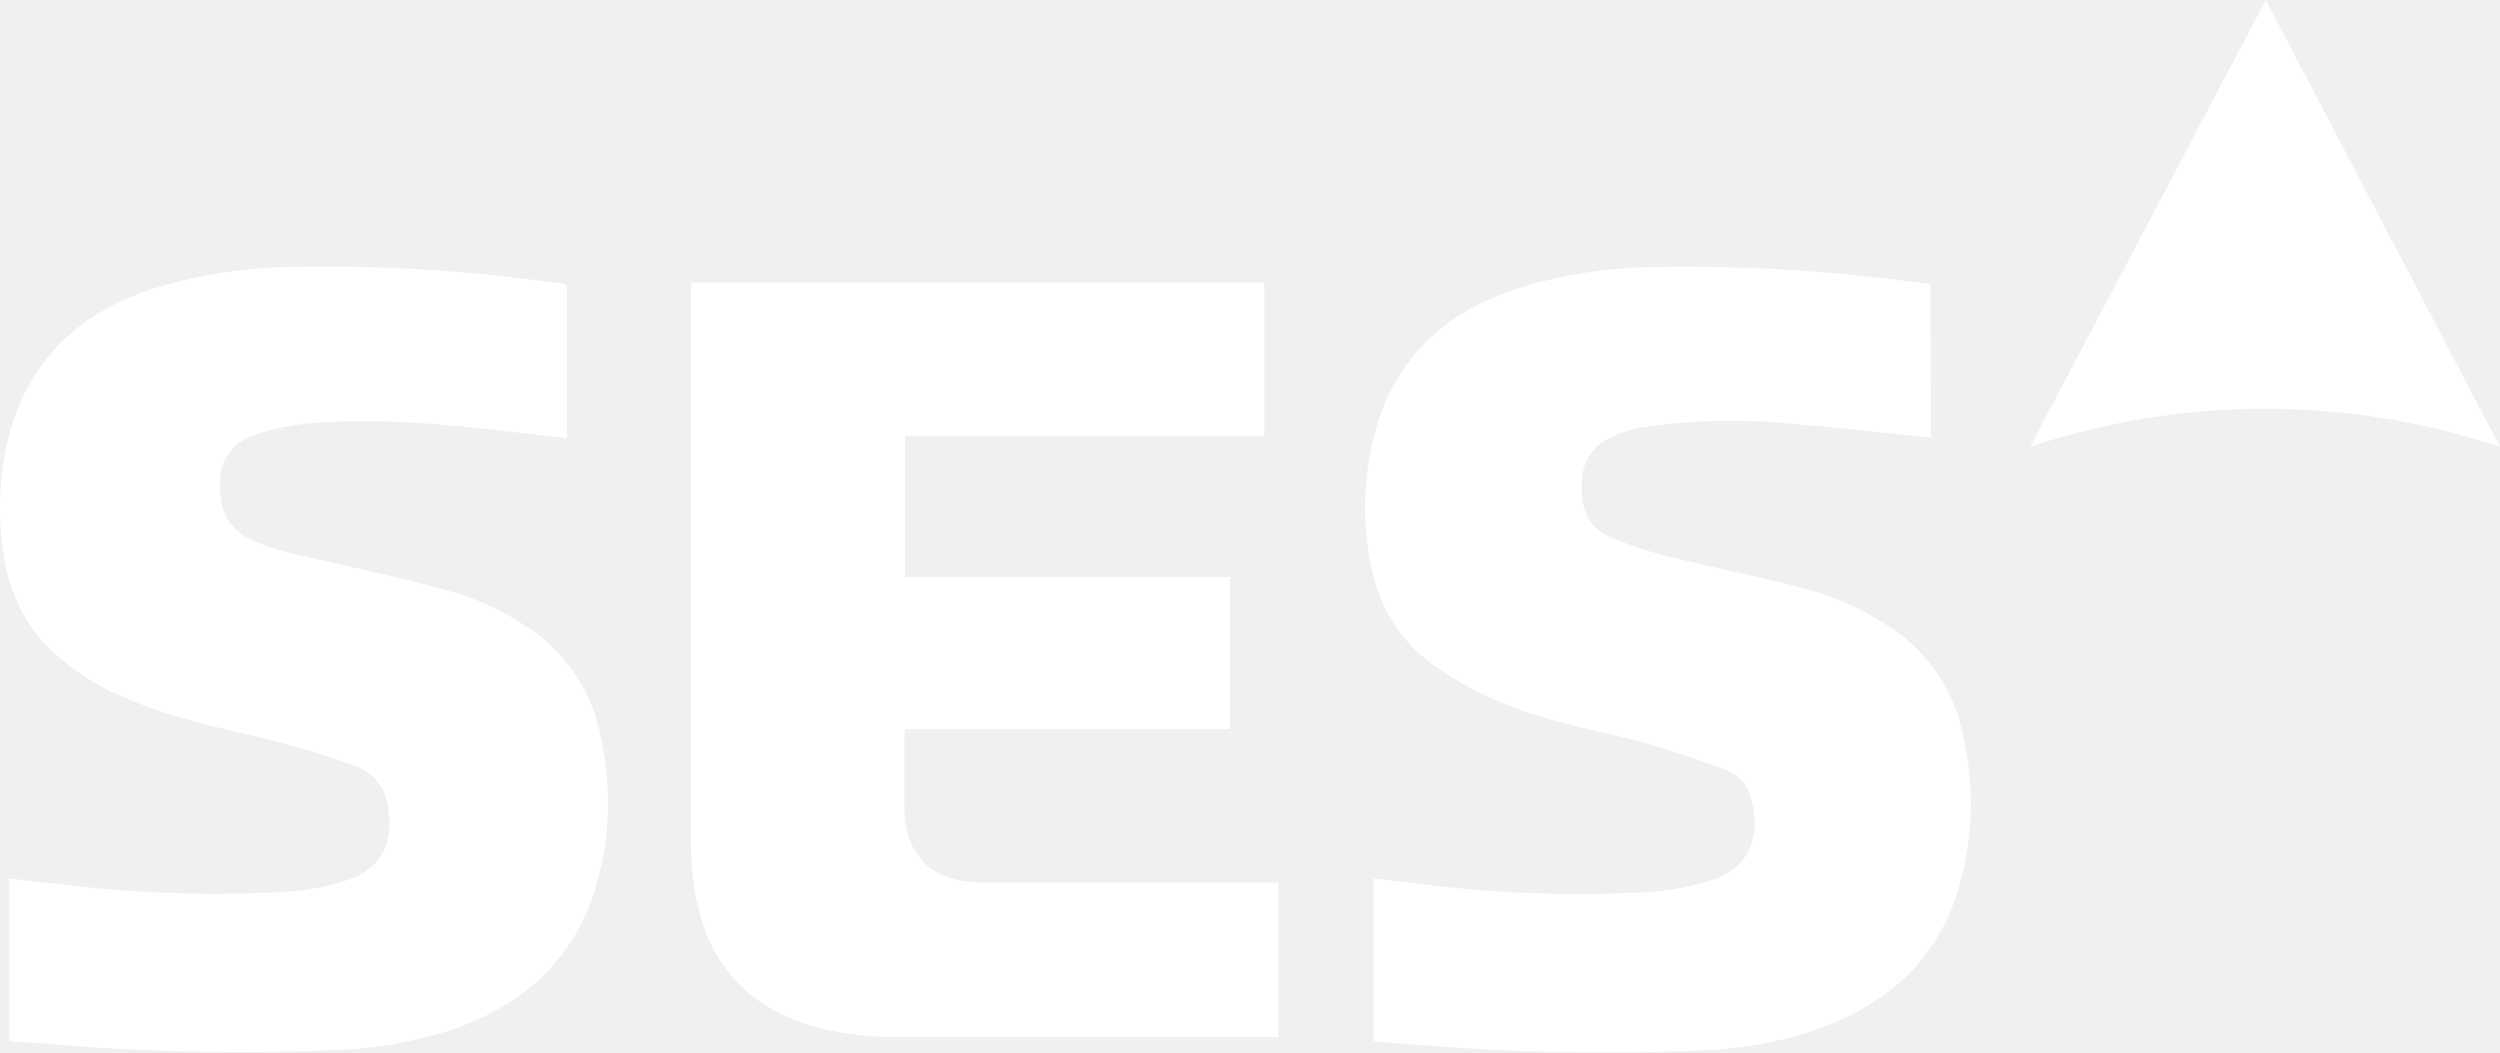
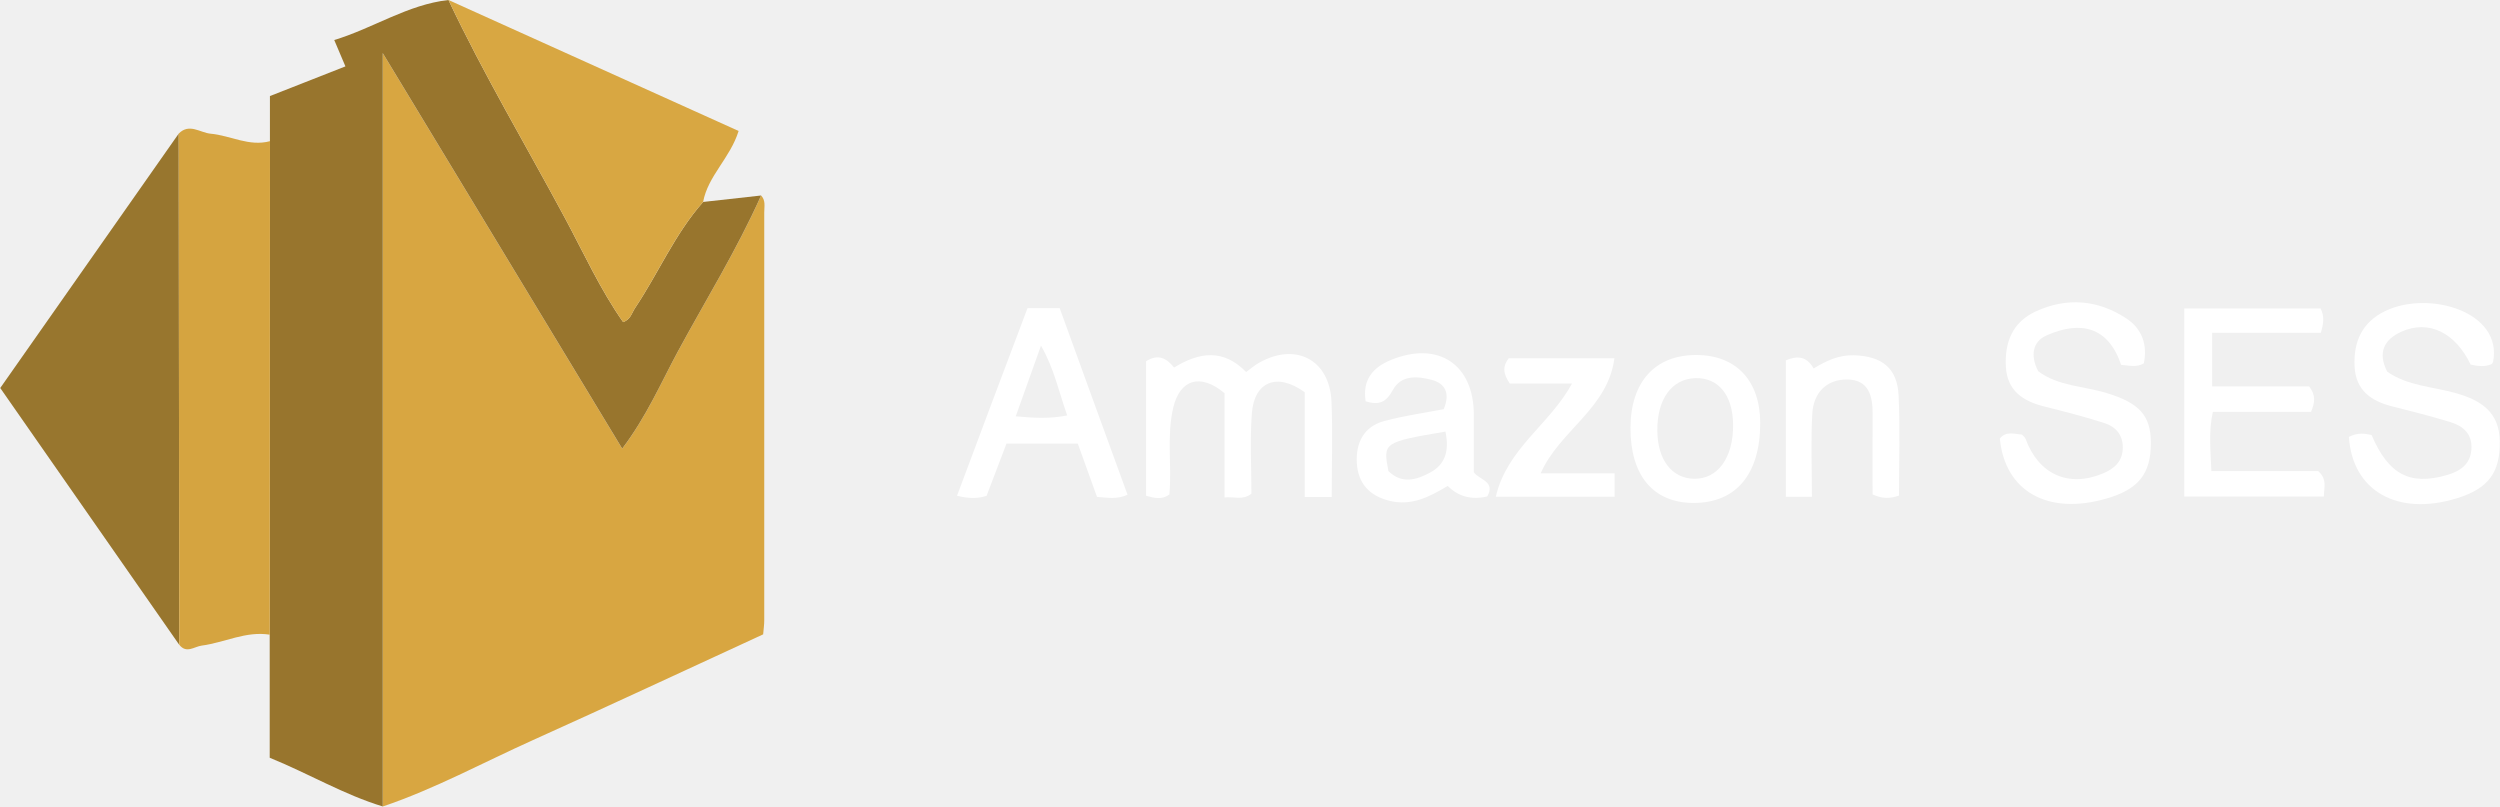
- <svg xmlns="http://www.w3.org/2000/svg" viewBox="0 0 269.46 113.47">
+ <svg xmlns="http://www.w3.org/2000/svg" width="310" height="100" viewBox="0 0 310 100" fill="none">
+   <g clip-path="url(#clip0_1602_7384)">
+     <path d="M94.375 24.242C94.963 24.851 94.767 25.622 94.767 26.332C94.774 43.202 94.774 60.072 94.767 76.934C94.767 77.442 94.693 77.956 94.632 78.659C85.122 83.036 75.639 87.473 66.094 91.768C59.899 94.555 53.919 97.822 47.459 100.007C47.459 69.176 47.459 38.345 47.459 6.588C57.619 23.37 67.278 39.326 77.154 55.634C80.164 51.664 81.922 47.531 84.04 43.621C87.516 37.182 91.392 30.952 94.375 24.249V24.242Z" fill="#D8A641" />
+     <path d="M94.375 24.242C91.392 30.946 87.523 37.175 84.04 43.615C81.929 47.524 80.164 51.657 77.154 55.628C67.278 39.319 57.619 23.37 47.459 6.581C47.459 38.339 47.459 69.169 47.459 100C42.657 98.539 38.348 95.962 33.444 93.96C33.444 88.887 33.444 83.793 33.444 78.7C33.451 58.3 33.465 37.906 33.471 17.505C33.471 15.733 33.471 13.968 33.471 11.912C36.515 10.714 39.579 9.517 42.833 8.232C42.366 7.136 41.981 6.223 41.446 4.965C46.364 3.463 50.544 0.568 55.61 0C60 9.287 65.269 18.107 70.112 27.151C72.419 31.46 74.455 35.944 77.269 39.942C78.216 39.597 78.344 38.799 78.743 38.203C81.645 33.868 83.688 28.991 87.192 25.041C89.586 24.777 91.981 24.506 94.375 24.242Z" fill="#98752D" />
+     <path d="M22.223 79.951C14.884 69.413 7.538 58.881 0.03 48.113C7.43 37.561 14.796 27.063 22.162 16.565C22.182 37.696 22.202 58.82 22.223 79.951Z" fill="#98762E" />
+     <path d="M22.223 79.951C22.202 58.82 22.182 37.696 22.162 16.565C23.474 15.233 24.82 16.464 26.126 16.579C28.581 16.802 30.894 18.209 33.478 17.506C33.471 37.906 33.458 58.306 33.451 78.7C30.488 78.227 27.844 79.681 25.016 80.053C24.083 80.175 23.122 81.088 22.23 79.951H22.223Z" fill="#D5A440" />
+     <path d="M87.192 25.041C83.681 28.984 81.638 33.868 78.743 38.203C78.344 38.799 78.216 39.604 77.269 39.942C74.462 35.944 72.426 31.46 70.112 27.151C65.269 18.107 60.007 9.287 55.61 0C67.589 5.404 79.568 10.816 91.588 16.241C90.533 19.616 87.787 21.801 87.185 25.041H87.192Z" fill="#D8A742" />
+     <path d="M265.824 45.062C264.924 45.59 264.045 45.319 263.023 45.245C261.42 40.483 257.971 39.732 253.77 41.592C251.998 42.377 251.755 44.149 252.742 46.036C255.211 47.89 258.377 47.869 261.238 48.742C265.256 49.966 266.703 51.508 266.71 54.917C266.71 58.766 265.168 60.687 261.15 61.837C253.912 63.914 248.603 60.924 247.98 54.376C248.751 53.416 249.779 53.828 250.72 53.883C250.889 54.079 251.092 54.221 251.166 54.41C252.776 58.807 256.469 60.498 260.758 58.712C262.158 58.13 263.24 57.217 263.226 55.452C263.213 53.835 262.286 52.895 260.954 52.462C258.498 51.671 255.996 51.035 253.493 50.406C250.875 49.75 248.907 48.471 248.731 45.522C248.555 42.485 249.516 39.955 252.451 38.609C256.32 36.837 260.149 37.175 263.659 39.482C265.574 40.733 266.324 42.722 265.837 45.049L265.824 45.062Z" fill="white" />
+     <path d="M291.25 54.18C292.332 53.626 293.205 53.74 294.077 53.943C296.161 58.827 298.812 60.254 303.459 58.895C305.028 58.435 306.334 57.596 306.456 55.695C306.571 53.761 305.407 52.807 303.784 52.32C301.423 51.61 299.029 50.987 296.641 50.392C293.996 49.736 292.102 48.37 291.967 45.434C291.825 42.397 292.873 39.955 295.782 38.562C301.186 35.965 310.372 38.65 309.141 44.873C309.08 44.968 309.04 45.109 308.958 45.15C308.099 45.529 307.227 45.394 306.361 45.211C304.467 41.247 301.166 39.617 297.798 41.119C295.626 42.086 294.794 43.723 296.019 46.09C298.575 47.883 301.714 47.937 304.596 48.769C307.68 49.655 309.912 51.123 309.973 54.694C310.034 58.59 308.566 60.586 304.636 61.79C297.317 64.042 291.703 60.904 291.264 54.187L291.25 54.18Z" fill="white" />
+     <path d="M270.843 38.251H287.753C288.247 39.245 288.125 40.097 287.787 41.267H274.306V47.917H286.332C287.192 49.019 287.043 49.925 286.569 51.069H274.394C273.846 53.558 274.117 55.864 274.211 58.414H287.455C288.619 59.449 288.159 60.464 288.159 61.566H270.85V38.251H270.843Z" fill="white" />
+     <path d="M165.147 61.627H161.786V48.64C158.336 46.131 155.522 47.348 155.231 51.245C154.981 54.586 155.177 57.955 155.177 61.221C154.075 62.067 153.107 61.56 151.843 61.681V48.755C148.826 46.226 146.309 47.064 145.484 50.541C144.646 54.079 145.329 57.711 145.004 61.316C144.084 61.999 143.137 61.763 142.109 61.472V44.798C143.638 43.824 144.686 44.447 145.586 45.576C148.704 43.662 151.687 43.216 154.521 46.131C155.062 45.739 155.556 45.299 156.117 44.988C160.683 42.397 164.897 44.616 165.107 49.838C165.262 53.639 165.134 57.454 165.134 61.621L165.147 61.627Z" fill="white" />
+     <path d="M124.807 54.999C123.988 57.15 123.156 59.321 122.338 61.479C121.174 61.864 120.078 61.817 118.672 61.472C120.126 57.583 121.553 53.747 122.994 49.926C124.448 46.05 125.916 42.174 127.411 38.21H131.401C132.768 41.971 134.168 45.84 135.575 49.709C136.989 53.592 138.402 57.468 139.816 61.35C138.497 61.945 137.388 61.715 136.028 61.614C135.271 59.51 134.486 57.325 133.647 55.005H124.8L124.807 54.999ZM129.081 42.857C127.972 45.962 126.991 48.708 125.95 51.623C128.236 51.833 130.11 51.948 132.335 51.515C131.307 48.64 130.739 45.745 129.081 42.857Z" fill="white" />
+     <path d="M182.761 58.57C183.397 59.483 185.494 59.693 184.418 61.56C182.475 62.015 180.84 61.58 179.514 60.254C177.302 61.58 175.05 62.791 172.27 62.094C169.761 61.465 168.374 59.882 168.245 57.373C168.117 54.911 169.104 52.895 171.634 52.212C174.096 51.549 176.646 51.197 179.021 50.737C179.853 48.755 179.196 47.545 177.532 47.105C175.774 46.638 173.751 46.462 172.716 48.356C171.918 49.824 171.059 50.311 169.341 49.757C168.929 47.173 170.153 45.597 172.459 44.643C178.31 42.235 182.748 45.157 182.754 51.42C182.754 53.774 182.754 56.128 182.754 58.577L182.761 58.57ZM179.23 53.517C171.526 54.83 171.485 54.863 172.162 58.415C173.826 60.038 175.618 59.531 177.35 58.59C179.271 57.549 179.717 55.831 179.237 53.517H179.23Z" fill="white" />
+     <path d="M202.181 53.01C202.215 47.342 205.225 44.02 210.325 44.02C215.262 44.02 218.245 47.179 218.266 52.415C218.286 58.8 215.262 62.405 209.919 62.365C204.968 62.324 202.147 58.922 202.181 53.01ZM214.904 52.611C214.857 48.985 213.071 46.807 210.223 46.889C207.294 46.976 205.468 49.506 205.509 53.429C205.542 57.014 207.301 59.307 210.047 59.368C213.017 59.429 214.958 56.723 214.904 52.618V52.611Z" fill="white" />
+     <path d="M200.212 58.685V61.594H185.48C186.867 55.594 192.183 52.625 194.93 47.558H187.212C186.346 46.293 186.326 45.387 187.083 44.426H200.185C199.374 50.67 193.401 53.362 191.04 58.692H200.206L200.212 58.685Z" fill="white" />
+     <path d="M224.678 61.607H221.445V44.683C222.886 44.068 224.042 44.183 224.888 45.691C226.437 44.751 227.992 44 229.886 44.054C233.343 44.156 235.264 45.63 235.426 49.039C235.622 53.166 235.474 57.312 235.474 61.452C234.351 61.85 233.417 61.857 232.2 61.309C232.2 58.042 232.179 54.701 232.206 51.353C232.227 49.121 231.726 47.091 229.081 47.057C226.464 47.024 224.874 48.728 224.725 51.278C224.536 54.62 224.678 57.981 224.678 61.607Z" fill="white" />
+   </g>
  <defs>
-     <style>.cls-1{fill:#fff;}</style>
+     <clipPath id="clip0_1602_7384">
+       <rect width="309.936" height="100" fill="white" transform="translate(0.0297852)" />
+     </clipPath>
  </defs>
-   <g id="Layer_2" data-name="Layer 2">
-     <g id="Layer_1-2" data-name="Layer 1">
-       <g id="ePRTU0.tif">
-         <path class="cls-1" d="M74.51,30.45h61.76V47H97.56V62.2h35V78.58h-35c0,.34-.09.54-.09.74,0,2.6,0,5.2,0,7.79.07,5,2.89,7.89,7.93,8,1.76,0,3.51,0,5.27,0h27.13v16.66h-41a31.57,31.57,0,0,1-9.76-1.33c-7-2.26-11-7.18-12.16-14.42a34.21,34.21,0,0,1-.4-5.45q0-29.44,0-58.88Z" />
-         <path class="cls-1" d="M1,112.24V94.69c2.17.24,4.28.5,6.39.72a135.76,135.76,0,0,0,23.76.69,25.8,25.8,0,0,0,6.27-1.23c4.72-1.56,5.1-5.69,4.13-9A5.12,5.12,0,0,0,38.1,82.5c-2.7-1-5.44-1.84-8.22-2.55-5.43-1.38-11-2.4-16.15-4.63a26.44,26.44,0,0,1-8.22-5.21A17.69,17.69,0,0,1,.38,59.63a31.07,31.07,0,0,1,.83-13.56C3.49,38.52,8.66,33.82,16,31.27a52.38,52.38,0,0,1,16-2.5,176.4,176.4,0,0,1,26.78,1.56l1.87.24a3.3,3.3,0,0,1,.45.21V47.21c-1.91-.21-3.91-.42-5.91-.66-7.26-.85-14.54-1.53-21.85-.92a25.32,25.32,0,0,0-6,1.28,5.25,5.25,0,0,0-3.64,5.16c-.09,2.49.62,4.57,2.93,5.86,2.47,1.37,5.22,1.79,7.91,2.42,5,1.16,10,2.2,14.9,3.64a29.16,29.16,0,0,1,7.08,3.39A18.16,18.16,0,0,1,64.8,79.62a32.37,32.37,0,0,1-.58,16c-2.33,7.74-7.67,12.54-15.1,15.23a45.71,45.71,0,0,1-13,2.34,250.5,250.5,0,0,1-32.3-.78Z" />
-         <path class="cls-1" d="M208.12,47.16c-4.92-.49-9.8-1.07-14.69-1.45a65.7,65.7,0,0,0-16.28.32,13.74,13.74,0,0,0-3.3,1A5.33,5.33,0,0,0,170.5,52c-.12,2.45.46,4.7,2.81,5.78a41,41,0,0,0,7.05,2.33c5.13,1.29,10.35,2.23,15.43,3.68a30.52,30.52,0,0,1,7.3,3.41,18,18,0,0,1,8.43,11.74,32.43,32.43,0,0,1-.42,16.85c-2.29,7.73-7.72,12.41-15.08,15.11a43.89,43.89,0,0,1-12.79,2.33,250.45,250.45,0,0,1-32.41-.78l-2.42-.18a1.91,1.91,0,0,1-.35-.11V94.7l4,.45a137.39,137.39,0,0,0,25.64,1,27.4,27.4,0,0,0,7.18-1.43c4.65-1.64,4.73-6.07,3.75-9a4.35,4.35,0,0,0-2.61-2.75c-3-1.08-6-2.15-9.07-3-5.43-1.39-11-2.32-16.13-4.68a37.49,37.49,0,0,1-6.53-3.78c-4.19-3.09-6.24-7.48-6.86-12.57a31.19,31.19,0,0,1,1.1-13.44c2.33-7.27,7.42-11.76,14.51-14.24a51.71,51.71,0,0,1,15.84-2.48,180.62,180.62,0,0,1,27,1.57c.59.08,1.18.14,1.77.21a3.79,3.79,0,0,1,.44.14Z" />
-         <path class="cls-1" d="M244.22,0c8.41,16.06,16.76,32,25.24,48.16a80.15,80.15,0,0,0-50.65,0Z" />
-       </g>
-     </g>
-   </g>
</svg>
